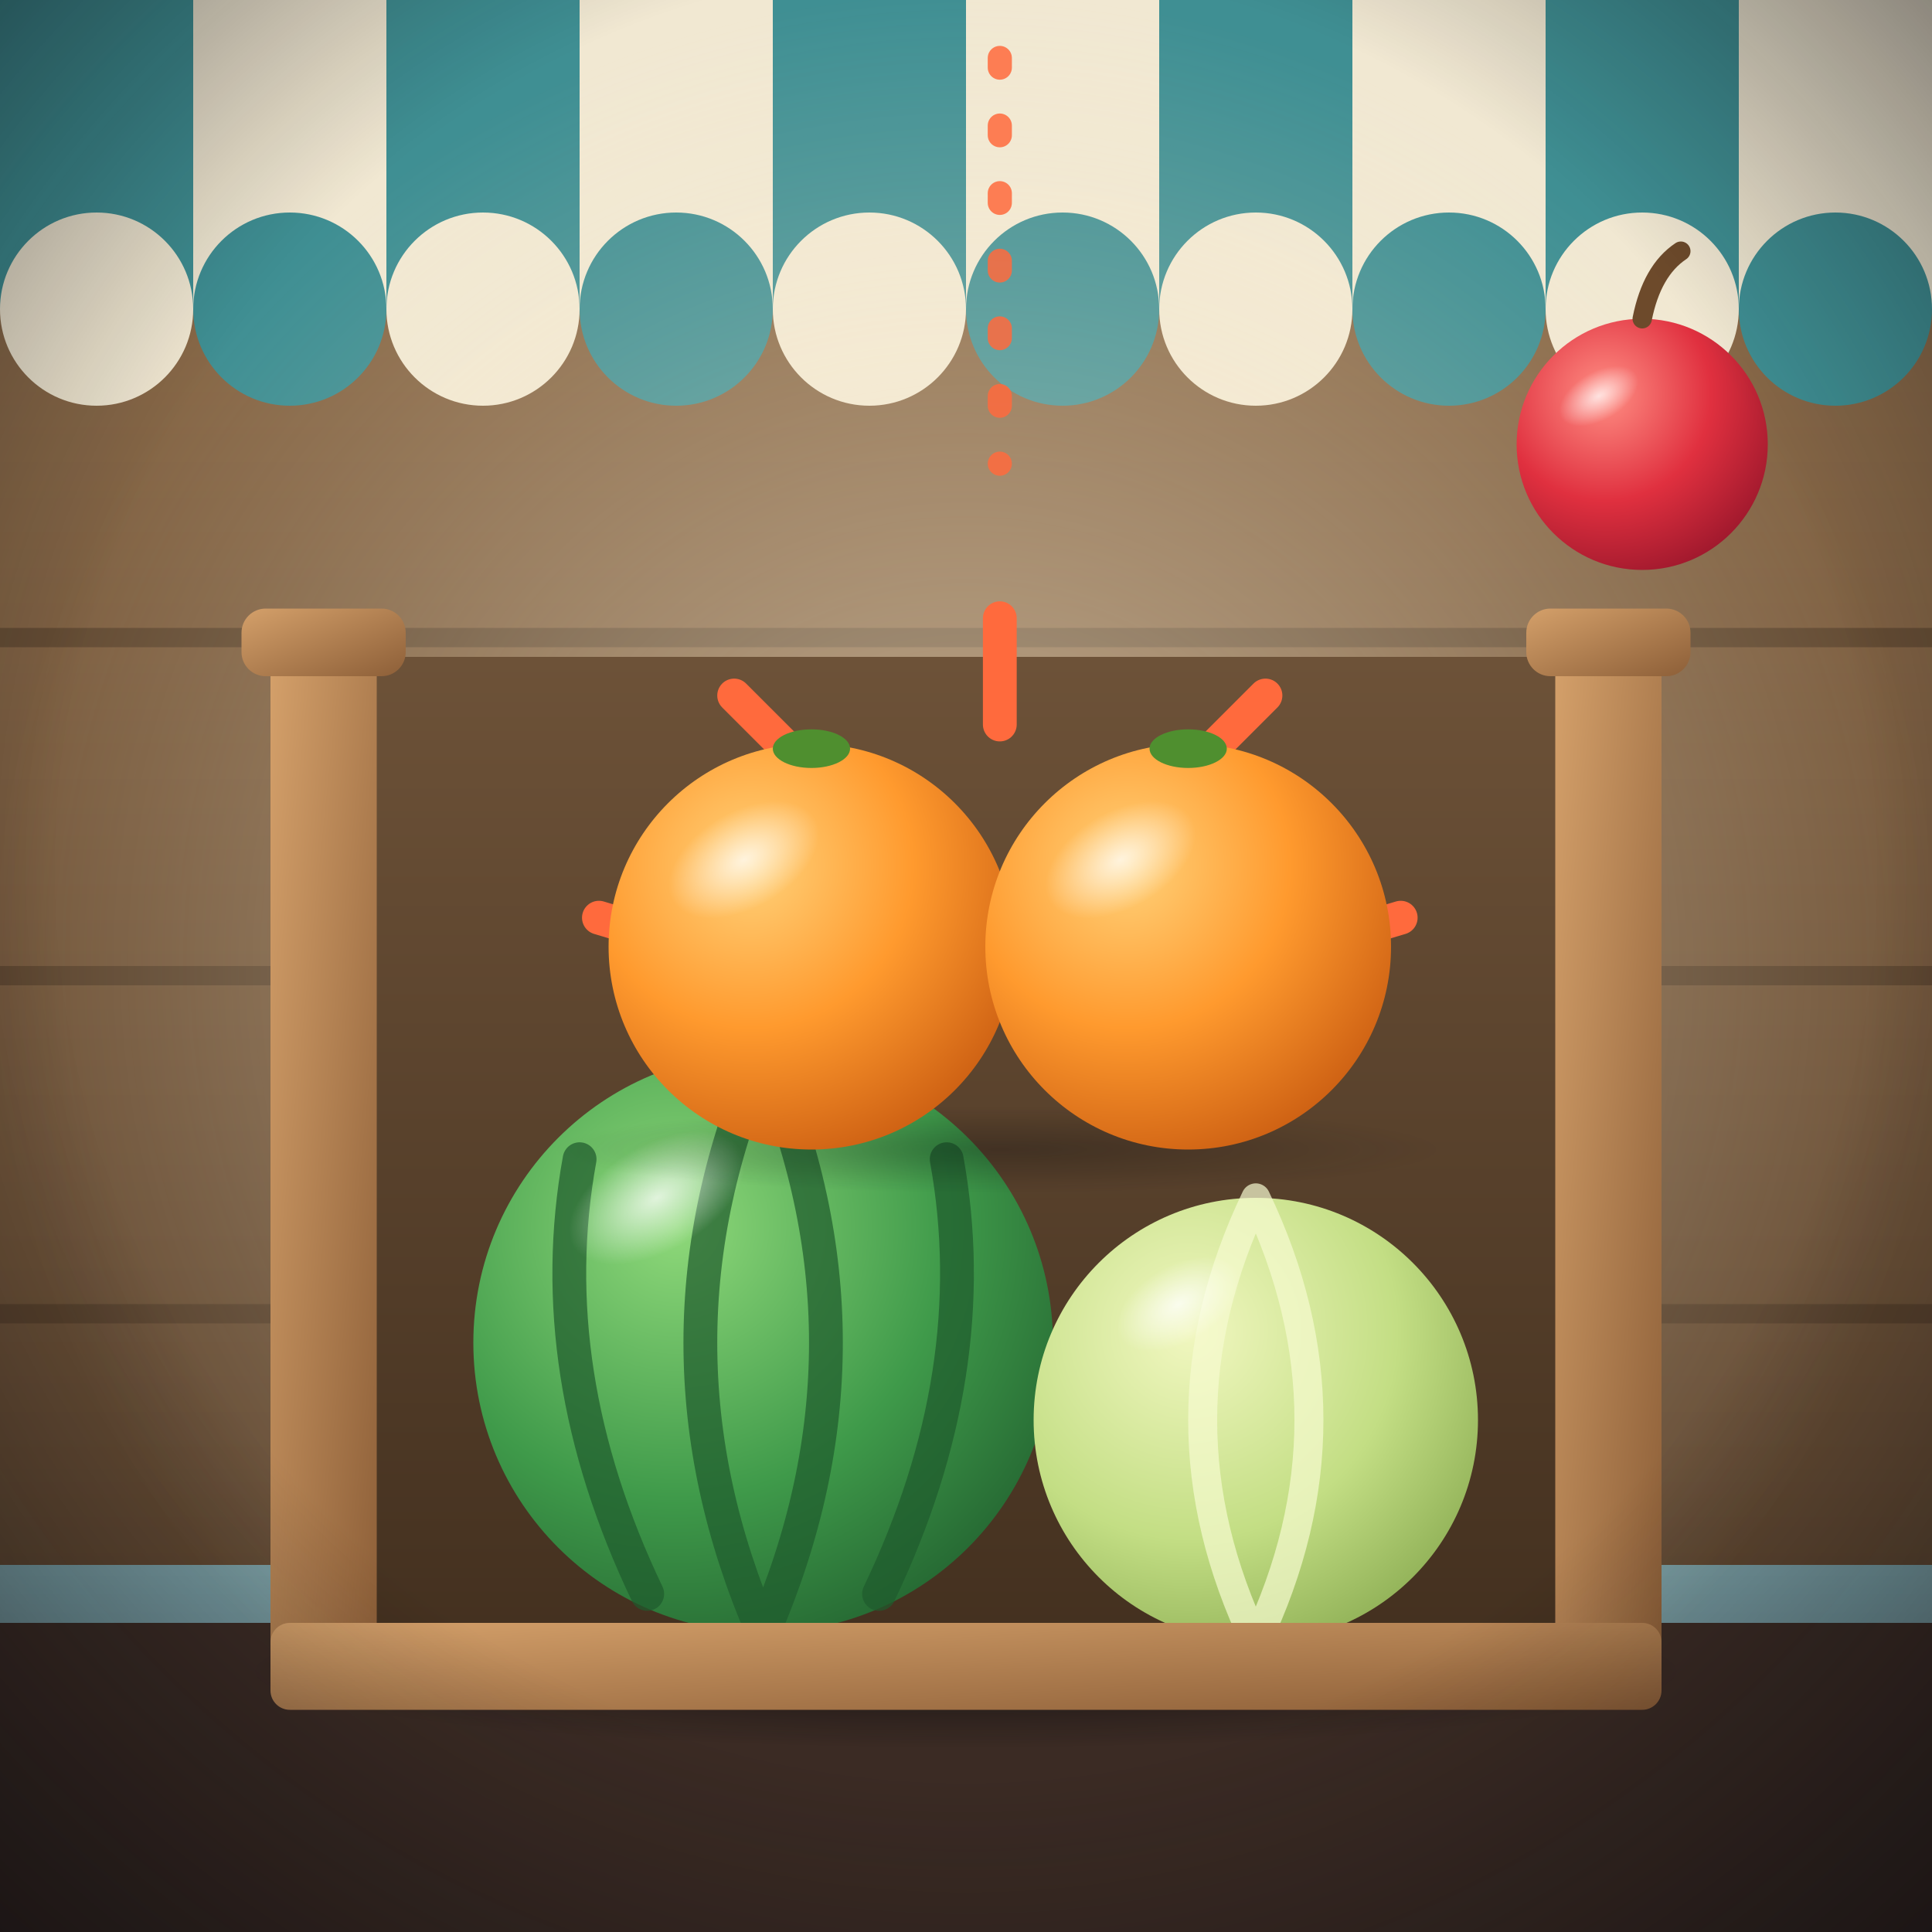
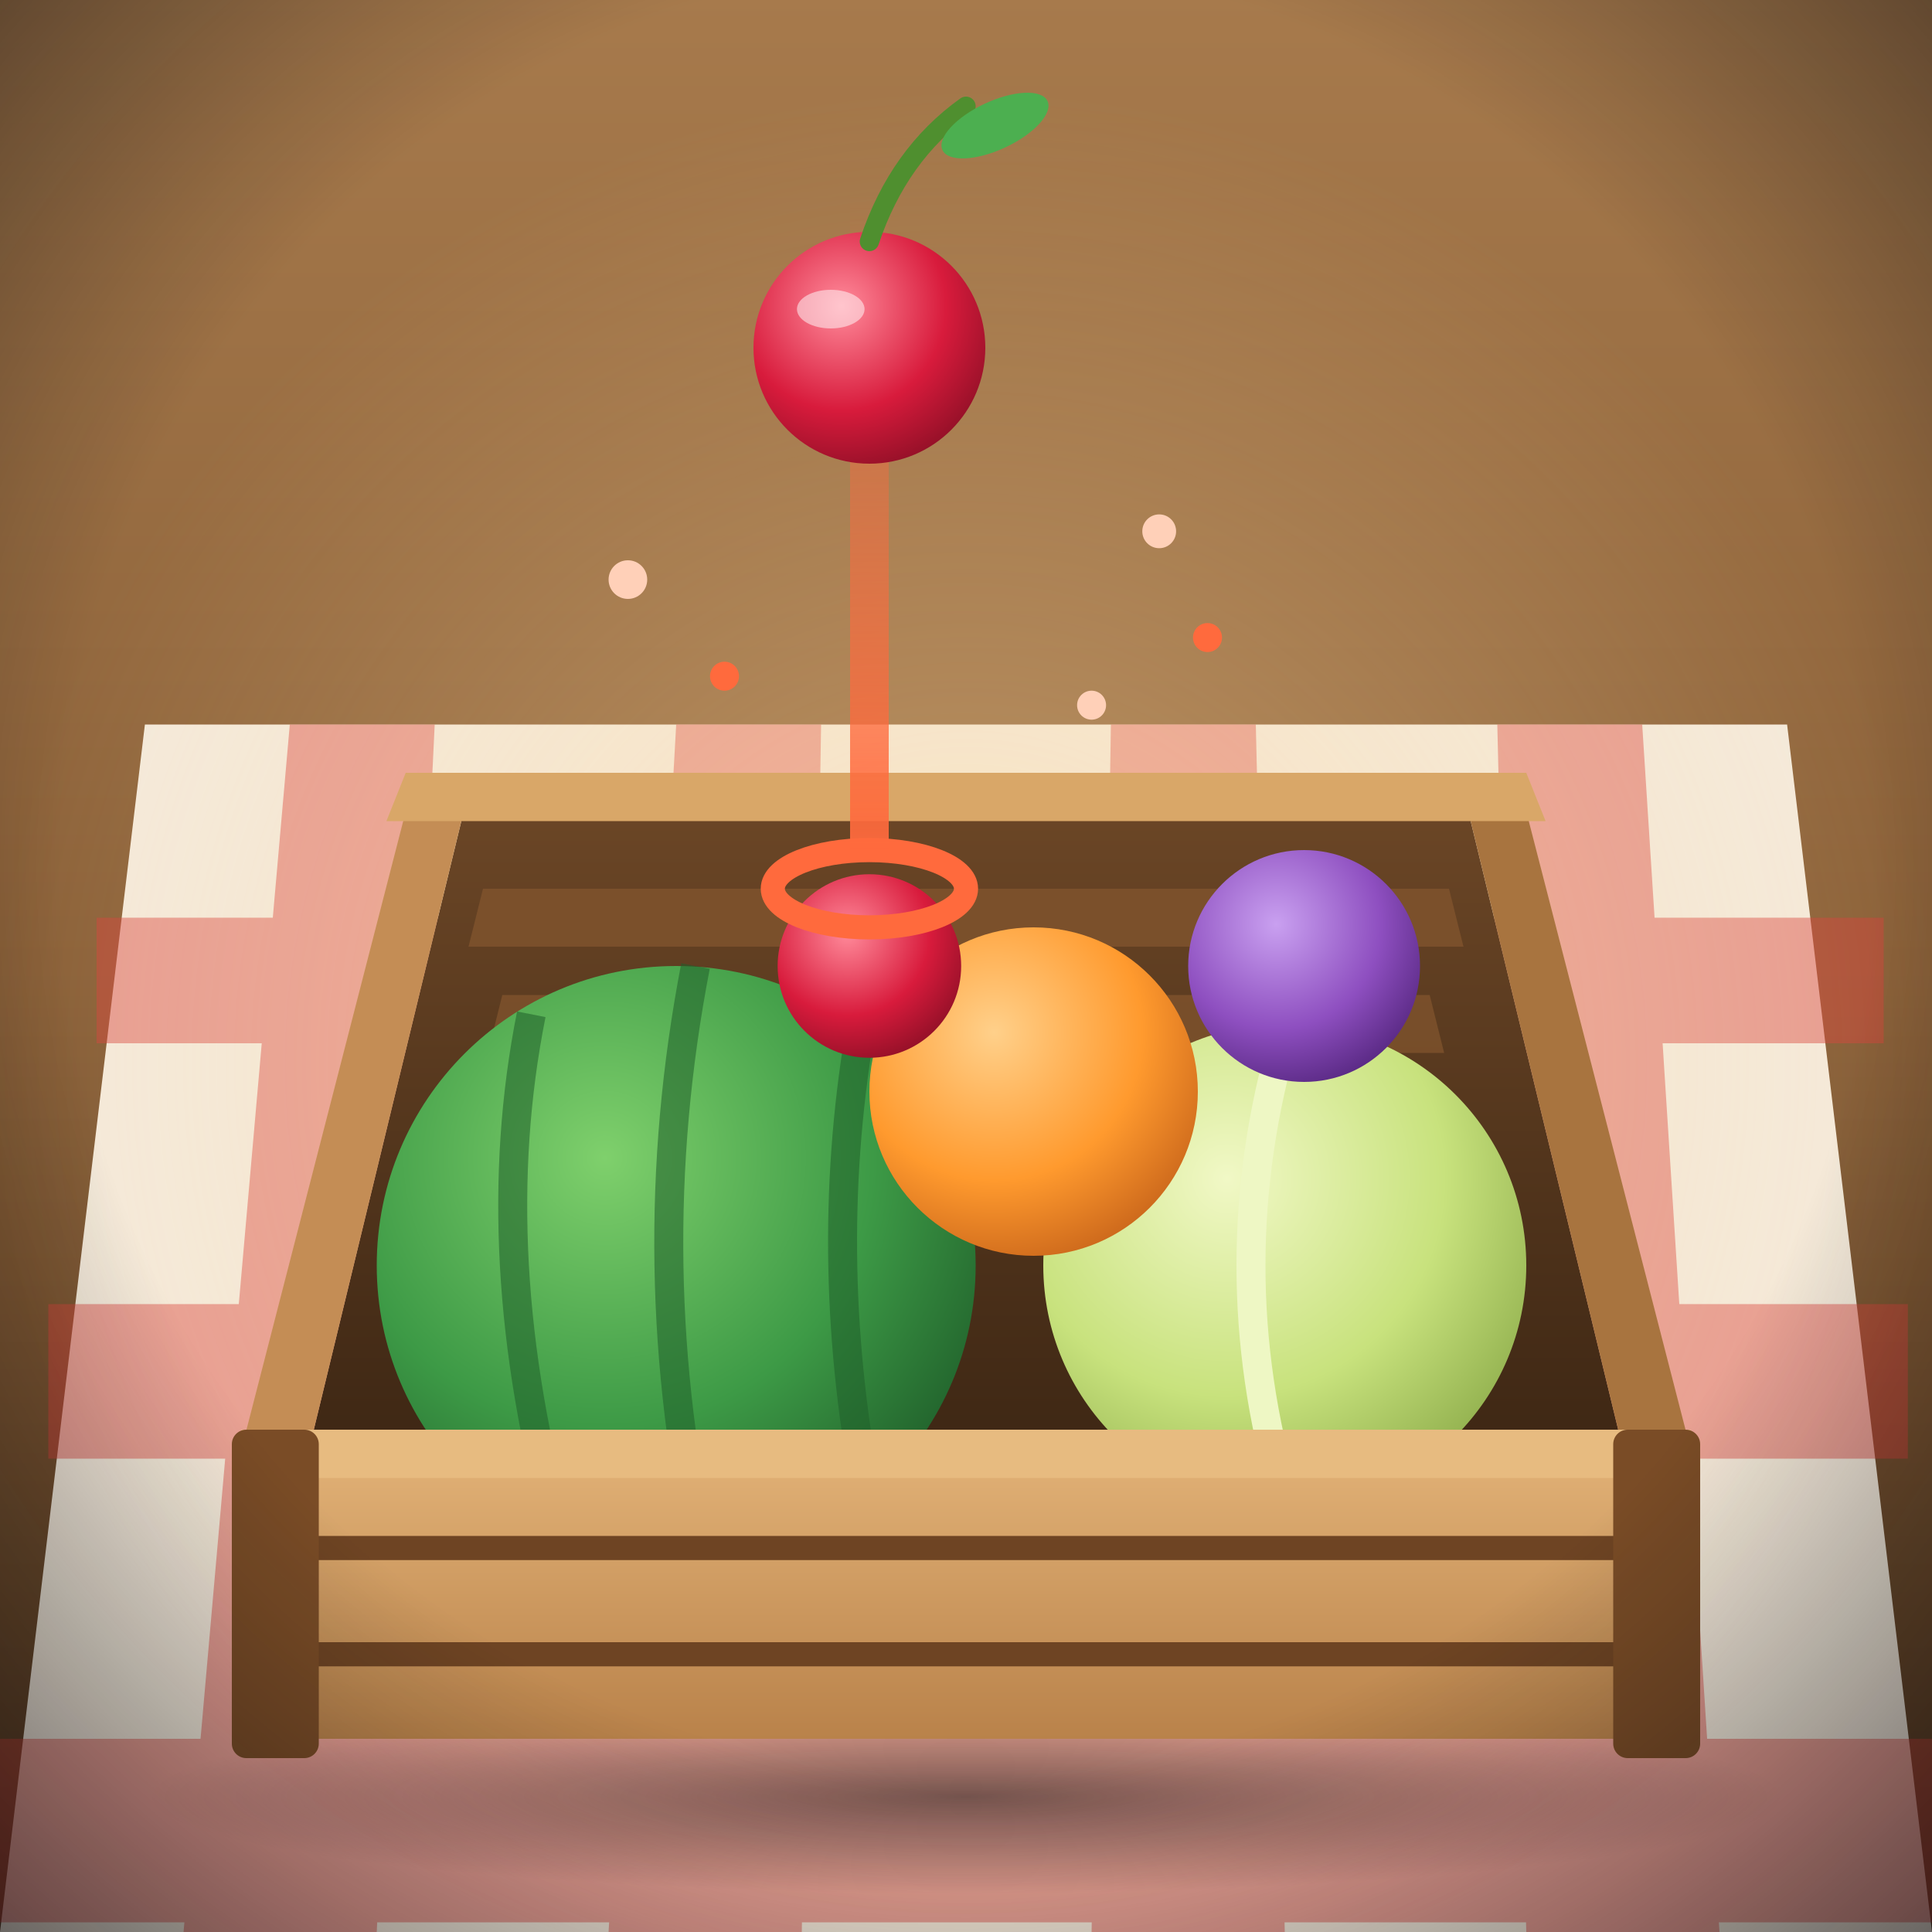
<svg xmlns="http://www.w3.org/2000/svg" viewBox="0 0 400 400">
  <defs>
    <linearGradient id="fondo" x1="0" y1="0" x2="0" y2="1">
-       <stop offset="0" stop-color="#6fb6cf" />
-       <stop offset="0.55" stop-color="#9fd1d4" />
-       <stop offset="1" stop-color="#58727a" />
+       <stop offset="0" stop-color="#a77a4c" />
+       <stop offset="0.5" stop-color="#8a6038" />
+       <stop offset="1" stop-color="#5a3d22" />
    </linearGradient>
-     <linearGradient id="pared" x1="0" y1="0" x2="0" y2="1">
-       <stop offset="0" stop-color="#8a6a49" />
-       <stop offset="1" stop-color="#5e4630" />
+     <radialGradient id="foco" cx="0.5" cy="0.55" r="0.5">
+       <stop offset="0" stop-color="#ffd9a0" stop-opacity="0.45" />
+       <stop offset="1" stop-color="#ffd9a0" stop-opacity="0" />
+     </radialGradient>
+     <linearGradient id="interior" x1="0" y1="0" x2="0" y2="1">
+       <stop offset="0" stop-color="#6b4626" />
+       <stop offset="1" stop-color="#3e2714" />
    </linearGradient>
-     <linearGradient id="madera" x1="0" y1="0" x2="1" y2="1">
-       <stop offset="0" stop-color="#d4a06a" />
-       <stop offset="1" stop-color="#8d5f38" />
+     <linearGradient id="liston" x1="0" y1="0" x2="0" y2="1">
+       <stop offset="0" stop-color="#e2b277" />
+       <stop offset="1" stop-color="#b9824a" />
    </linearGradient>
-     <linearGradient id="interior" x1="0" y1="0" x2="0" y2="1">
-       <stop offset="0" stop-color="#6d5238" />
-       <stop offset="1" stop-color="#43301f" />
+     <radialGradient id="sandia" cx="0.38" cy="0.32" r="0.75">
+       <stop offset="0" stop-color="#7fd06c" />
+       <stop offset="0.6" stop-color="#3d9a46" />
+       <stop offset="1" stop-color="#1f5e2a" />
+     </radialGradient>
+     <radialGradient id="naranja" cx="0.38" cy="0.32" r="0.75">
+       <stop offset="0" stop-color="#ffd08a" />
+       <stop offset="0.6" stop-color="#ff9a2e" />
+       <stop offset="1" stop-color="#c8641a" />
+     </radialGradient>
+     <radialGradient id="melon" cx="0.38" cy="0.32" r="0.75">
+       <stop offset="0" stop-color="#f1f8c6" />
+       <stop offset="0.6" stop-color="#c8e27d" />
+       <stop offset="1" stop-color="#8fae4c" />
+     </radialGradient>
+     <radialGradient id="uva" cx="0.38" cy="0.32" r="0.75">
+       <stop offset="0" stop-color="#c9a0f0" />
+       <stop offset="0.6" stop-color="#8e4fc0" />
+       <stop offset="1" stop-color="#55267f" />
+     </radialGradient>
+     <radialGradient id="cereza" cx="0.38" cy="0.32" r="0.75">
+       <stop offset="0" stop-color="#ff8a9a" />
+       <stop offset="0.6" stop-color="#d81b3c" />
+       <stop offset="1" stop-color="#8e0f26" />
+     </radialGradient>
+     <linearGradient id="estela" x1="0" y1="0" x2="0" y2="1">
+       <stop offset="0" stop-color="#ff6a3d" stop-opacity="0" />
+       <stop offset="1" stop-color="#ff6a3d" stop-opacity="0.95" />
    </linearGradient>
-     <radialGradient id="foco" cx="0.5" cy="0.5" r="0.5">
-       <stop offset="0" stop-color="#fff1d6" stop-opacity="0.55" />
-       <stop offset="1" stop-color="#fff1d6" stop-opacity="0" />
-     </radialGradient>
-     <radialGradient id="naranja" cx="0.35" cy="0.3" r="0.8">
-       <stop offset="0" stop-color="#ffd27a" />
-       <stop offset="0.5" stop-color="#ff9a2e" />
-       <stop offset="1" stop-color="#c85a10" />
-     </radialGradient>
-     <radialGradient id="sandia" cx="0.35" cy="0.3" r="0.85">
-       <stop offset="0" stop-color="#8fd97a" />
-       <stop offset="0.55" stop-color="#3f9a4a" />
-       <stop offset="1" stop-color="#1e5a2c" />
-     </radialGradient>
-     <radialGradient id="melon" cx="0.35" cy="0.3" r="0.85">
-       <stop offset="0" stop-color="#f1f7c0" />
-       <stop offset="0.55" stop-color="#c3de84" />
-       <stop offset="1" stop-color="#84a64c" />
-     </radialGradient>
-     <radialGradient id="manzana" cx="0.35" cy="0.3" r="0.85">
-       <stop offset="0" stop-color="#ff8f84" />
-       <stop offset="0.5" stop-color="#e0303f" />
-       <stop offset="1" stop-color="#8e1228" />
-     </radialGradient>
-     <radialGradient id="brillo" cx="0.5" cy="0.5" r="0.5">
-       <stop offset="0" stop-color="#ffffff" stop-opacity="0.75" />
-       <stop offset="1" stop-color="#ffffff" stop-opacity="0" />
-     </radialGradient>
    <radialGradient id="sombra">
-       <stop offset="0" stop-color="#05060a" stop-opacity="0.55" />
+       <stop offset="0" stop-color="#05060a" stop-opacity="0.5" />
      <stop offset="1" stop-color="#05060a" stop-opacity="0" />
    </radialGradient>
    <radialGradient id="vineta" cx="0.5" cy="0.45" r="0.75">
      <stop offset="0.62" stop-color="#05060a" stop-opacity="0" />
      <stop offset="1" stop-color="#05060a" stop-opacity="0.6" />
    </radialGradient>
+     <clipPath id="boca">
+       <path d="M96 168 L304 168 L336 300 L64 300 Z" />
+     </clipPath>
  </defs>
  <rect width="400" height="400" fill="url(#fondo)" />
-   <rect x="0" y="64" width="400" height="260" fill="url(#pared)" />
-   <g fill="#3a2a1c" opacity="0.4">
-     <rect x="0" y="130" width="400" height="4" />
-     <rect x="0" y="200" width="400" height="4" />
-     <rect x="0" y="270" width="400" height="4" />
-   </g>
-   <g>
-     <rect x="0" y="0" width="400" height="64" fill="#f1e8d2" />
-     <g fill="#3f8f93">
-       <rect x="0" y="0" width="40" height="64" />
-       <rect x="80" y="0" width="40" height="64" />
-       <rect x="160" y="0" width="40" height="64" />
-       <rect x="240" y="0" width="40" height="64" />
-       <rect x="320" y="0" width="40" height="64" />
-     </g>
-     <g fill="#f1e8d2">
-       <circle cx="20" cy="64" r="20" />
-       <circle cx="100" cy="64" r="20" />
-       <circle cx="180" cy="64" r="20" />
-       <circle cx="260" cy="64" r="20" />
-       <circle cx="340" cy="64" r="20" />
-     </g>
-     <g fill="#3f8f93">
-       <circle cx="60" cy="64" r="20" />
-       <circle cx="140" cy="64" r="20" />
-       <circle cx="220" cy="64" r="20" />
-       <circle cx="300" cy="64" r="20" />
-       <circle cx="380" cy="64" r="20" />
-     </g>
+   <path d="M30 150 H370 L400 400 H0 Z" fill="#f4eadb" />
+   <g fill="#d6403a" opacity="0.45">
+     <path d="M60 150 h30 l-12 250 h-40 Z" />
+     <path d="M140 150 h30 l-4 250 h-40 Z" />
+     <path d="M230 150 h30 l6 250 h-40 Z" />
+     <path d="M310 150 h30 l16 250 h-40 Z" />
+     <rect x="20" y="190" width="370" height="26" />
+     <rect x="10" y="270" width="385" height="32" />
+     <rect x="0" y="360" width="400" height="38" />
  </g>
  <rect width="400" height="400" fill="url(#foco)" />
-   <rect x="0" y="336" width="400" height="64" fill="#3b2b24" />
-   <ellipse cx="200" cy="346" rx="150" ry="16" fill="url(#sombra)" />
-   <rect x="76" y="136" width="248" height="206" fill="url(#interior)" />
-   <circle cx="158" cy="278" r="60" fill="url(#sandia)" />
-   <path d="M158 218 Q132 278 158 338 M158 218 Q184 278 158 338 M120 240 Q112 284 134 330 M196 240 Q204 284 182 330" fill="none" stroke="#1e5a2c" stroke-width="7" stroke-linecap="round" opacity="0.7" />
-   <ellipse cx="136" cy="248" rx="20" ry="11" fill="url(#brillo)" transform="rotate(-30 136 248)" />
-   <circle cx="260" cy="294" r="46" fill="url(#melon)" />
-   <path d="M260 248 Q238 294 260 340 M260 248 Q282 294 260 340" fill="none" stroke="#f6fbd0" stroke-width="6" stroke-linecap="round" opacity="0.7" />
-   <ellipse cx="244" cy="270" rx="14" ry="8" fill="url(#brillo)" transform="rotate(-30 244 270)" />
-   <rect x="56" y="136" width="22" height="214" rx="4" fill="url(#madera)" />
-   <rect x="322" y="136" width="22" height="214" rx="4" fill="url(#madera)" />
-   <rect x="50" y="126" width="34" height="14" rx="5" fill="url(#madera)" />
-   <rect x="316" y="126" width="34" height="14" rx="5" fill="url(#madera)" />
-   <rect x="56" y="336" width="288" height="18" rx="4" fill="url(#madera)" />
-   <path d="M207 12 L207 96" stroke="#ff6a3d" stroke-width="5" stroke-linecap="round" stroke-dasharray="2 12" opacity="0.85" />
-   <g stroke="#ff6a3d" stroke-width="7" stroke-linecap="round">
-     <path d="M207 150 L207 128" />
-     <path d="M168 160 L152 144" />
-     <path d="M246 160 L262 144" />
-     <path d="M144 196 L124 190" />
-     <path d="M270 196 L290 190" />
+   <ellipse cx="200" cy="372" rx="170" ry="20" fill="url(#sombra)" />
+   <path d="M96 168 L304 168 L336 300 L64 300 Z" fill="url(#interior)" />
+   <g fill="#8a5a30" opacity="0.6">
+     <path d="M100 184 H300 l3 12 H97 Z" />
+     <path d="M104 206 H296 l3 12 H101 Z" />
  </g>
-   <circle cx="207" cy="196" r="14" fill="#ff6a3d" opacity="0.8" />
-   <ellipse cx="207" cy="238" rx="92" ry="9" fill="url(#sombra)" opacity="0.5" />
-   <circle cx="168" cy="196" r="42" fill="url(#naranja)" />
-   <circle cx="246" cy="196" r="42" fill="url(#naranja)" />
-   <ellipse cx="154" cy="178" rx="17" ry="10" fill="url(#brillo)" transform="rotate(-30 154 178)" />
-   <ellipse cx="232" cy="178" rx="17" ry="10" fill="url(#brillo)" transform="rotate(-30 232 178)" />
-   <g fill="#4f8f2f">
-     <ellipse cx="168" cy="155" rx="8" ry="4" />
-     <ellipse cx="246" cy="155" rx="8" ry="4" />
+   <g clip-path="url(#boca)">
+     <circle cx="140" cy="262" r="62" fill="url(#sandia)" />
+     <g fill="none" stroke="#1f5e2a" stroke-width="6" opacity="0.55">
+       <path d="M110 210 Q100 260 116 318" />
+       <path d="M144 200 Q132 262 146 324" />
+       <path d="M178 214 Q170 262 180 312" />
+     </g>
+     <circle cx="266" cy="262" r="50" fill="url(#melon)" />
+     <path d="M266 214 Q252 262 266 310" stroke="#eef7c4" stroke-width="6" fill="none" />
+     <circle cx="214" cy="226" r="34" fill="url(#naranja)" />
+     <circle cx="270" cy="200" r="24" fill="url(#uva)" />
+     <circle cx="180" cy="200" r="19" fill="url(#cereza)" />
  </g>
-   <circle cx="340" cy="92" r="26" fill="url(#manzana)" />
-   <path d="M340 66 Q342 56 348 52" stroke="#6d4a2b" stroke-width="4" fill="none" stroke-linecap="round" />
-   <ellipse cx="331" cy="82" rx="9" ry="5" fill="url(#brillo)" transform="rotate(-30 331 82)" />
+   <ellipse cx="180" cy="184" rx="20" ry="8" fill="none" stroke="#ff6a3d" stroke-width="5" />
+   <path d="M64 300 L336 300 L336 360 L64 360 Z" fill="url(#liston)" />
+   <g fill="#6e4423">
+     <rect x="64" y="318" width="272" height="5" />
+     <rect x="64" y="340" width="272" height="5" />
+   </g>
+   <path d="M64 300 L96 168 L84 168 L50 300 Z" fill="#c48d55" />
+   <path d="M336 300 L304 168 L316 168 L350 300 Z" fill="#a8743f" />
+   <path d="M84 160 H316 L320 170 H80 Z" fill="#d9a768" />
+   <path d="M50 296 H350 V306 H50 Z" fill="#e7bb80" />
+   <g fill="#7a4c26">
+     <rect x="48" y="296" width="18" height="68" rx="3" />
+     <rect x="334" y="296" width="18" height="68" rx="3" />
+   </g>
+   <path d="M176 40 L184 40 L184 176 L176 176 Z" fill="url(#estela)" />
+   <circle cx="180" cy="72" r="24" fill="url(#cereza)" />
+   <path d="M180 50 Q186 32 200 22" stroke="#4f8f2f" stroke-width="4" fill="none" stroke-linecap="round" />
+   <ellipse cx="206" cy="26" rx="12" ry="5" transform="rotate(-25 206 26)" fill="#4caf50" />
+   <ellipse cx="172" cy="64" rx="7" ry="4" fill="#ffffff" opacity="0.5" />
+   <g fill="#ffd0b8">
+     <circle cx="130" cy="120" r="4" />
+     <circle cx="240" cy="110" r="3.5" />
+     <circle cx="226" cy="146" r="3" />
+   </g>
+   <g fill="#ff6a3d">
+     <circle cx="150" cy="140" r="3" />
+     <circle cx="250" cy="132" r="3" />
+   </g>
  <rect width="400" height="400" fill="url(#vineta)" />
</svg>
